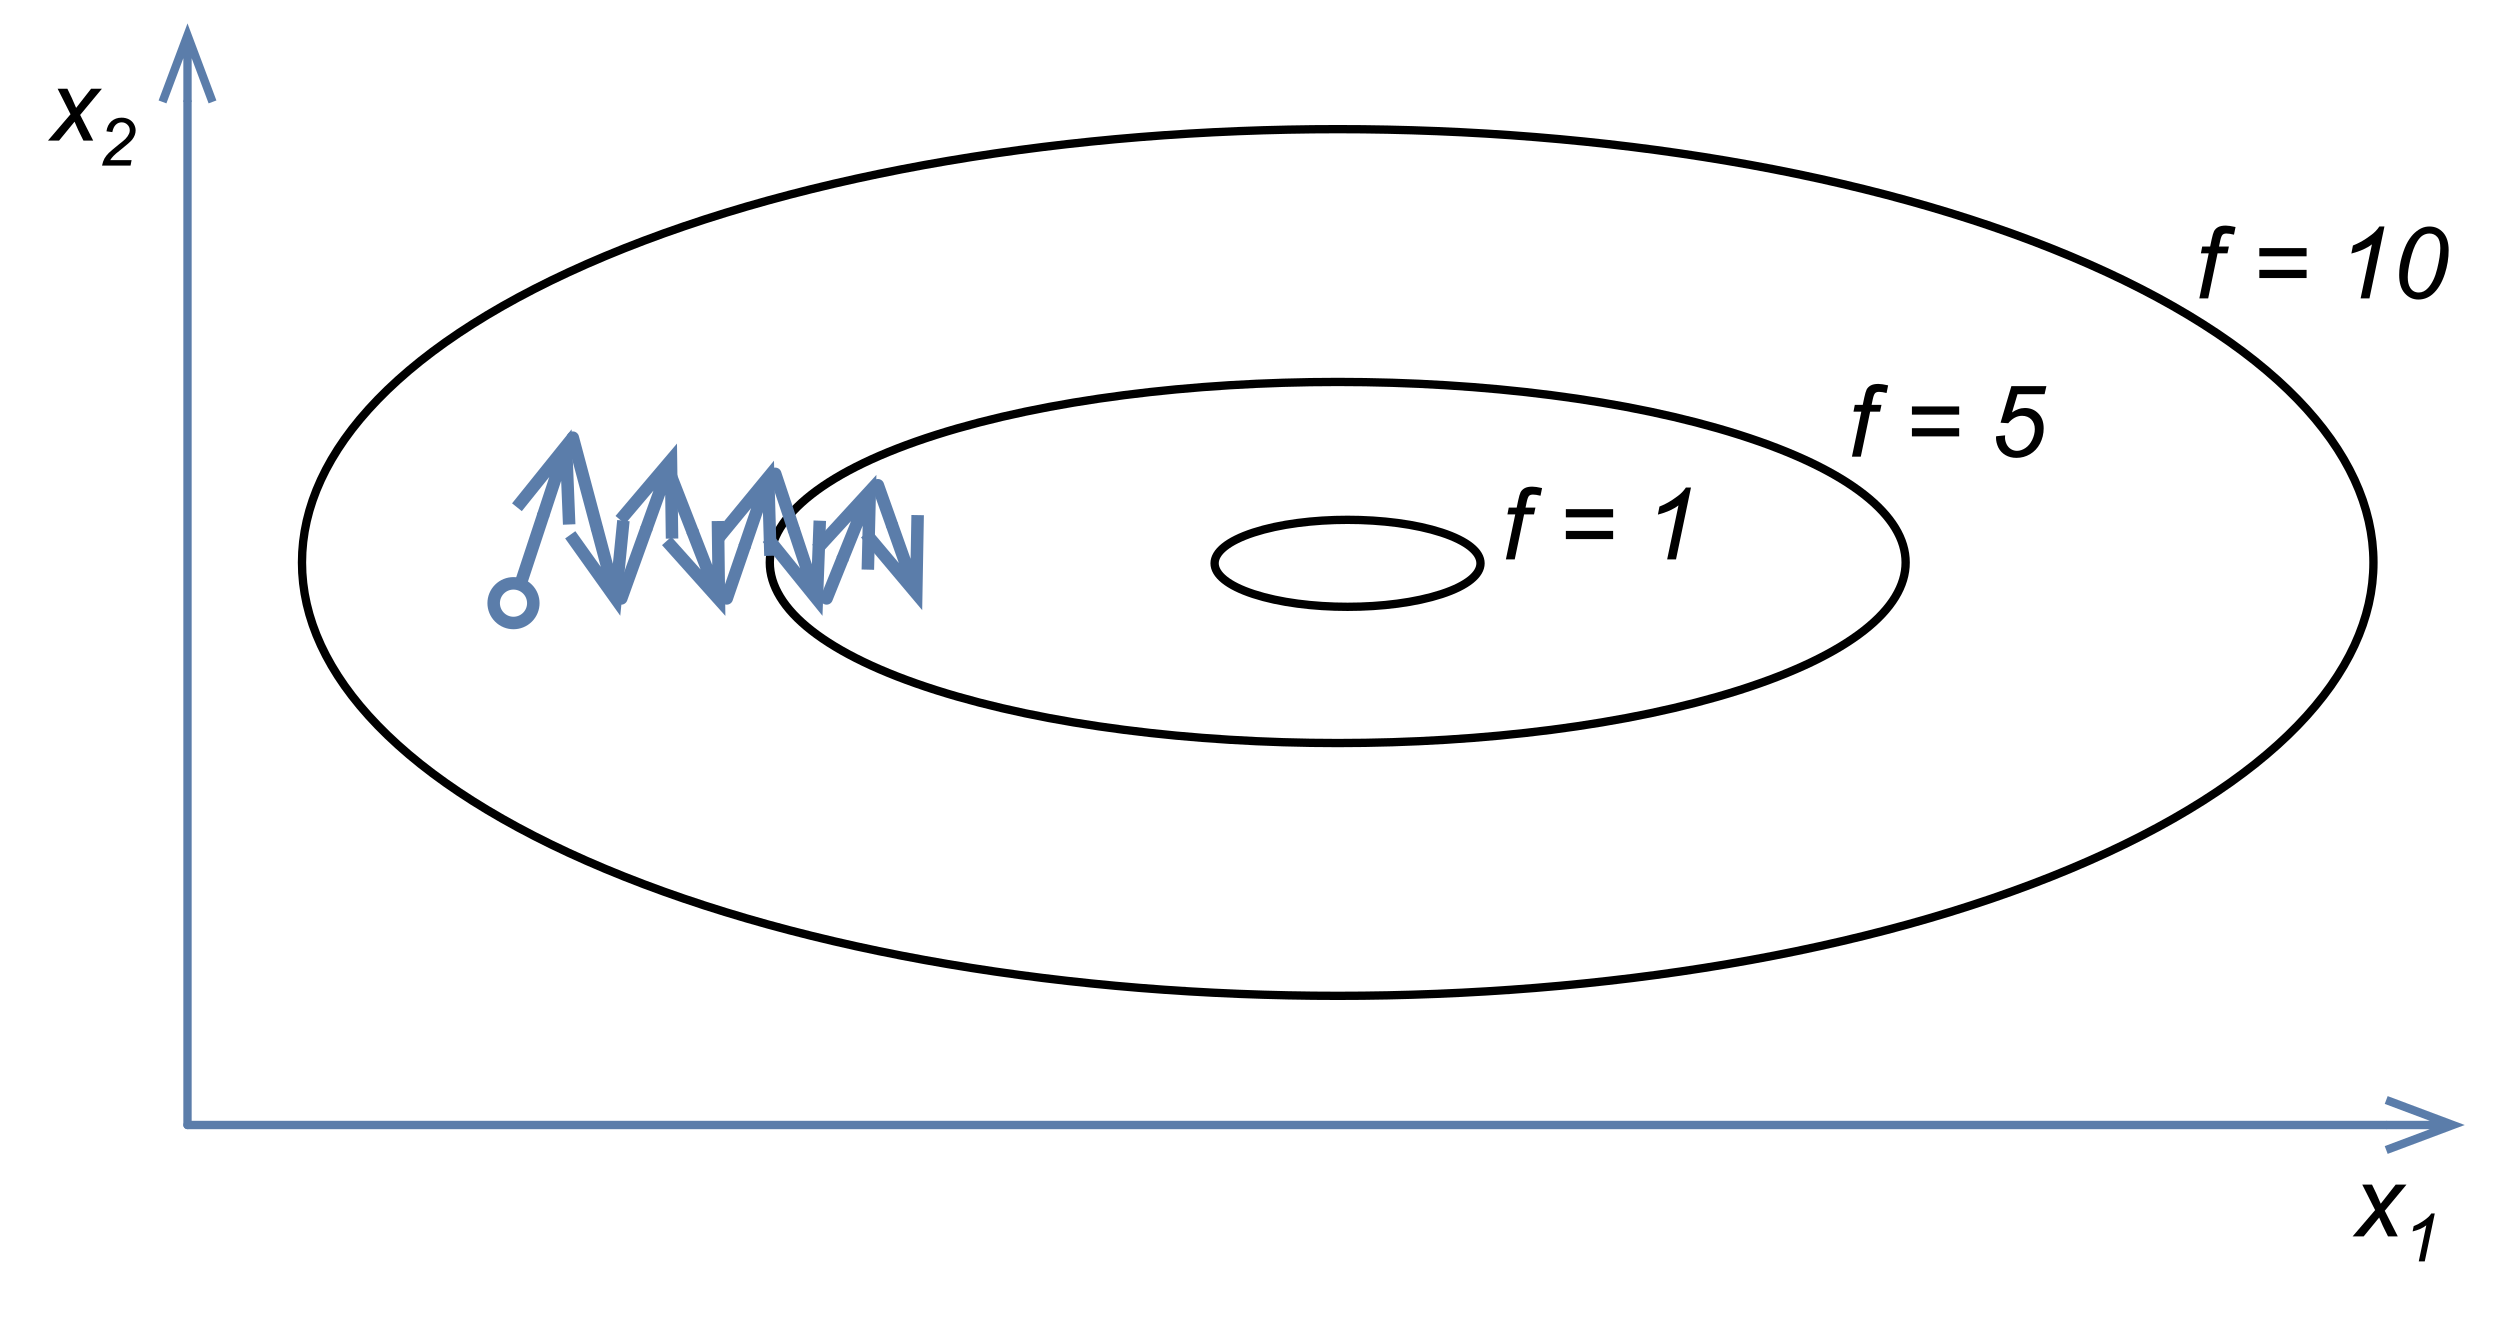
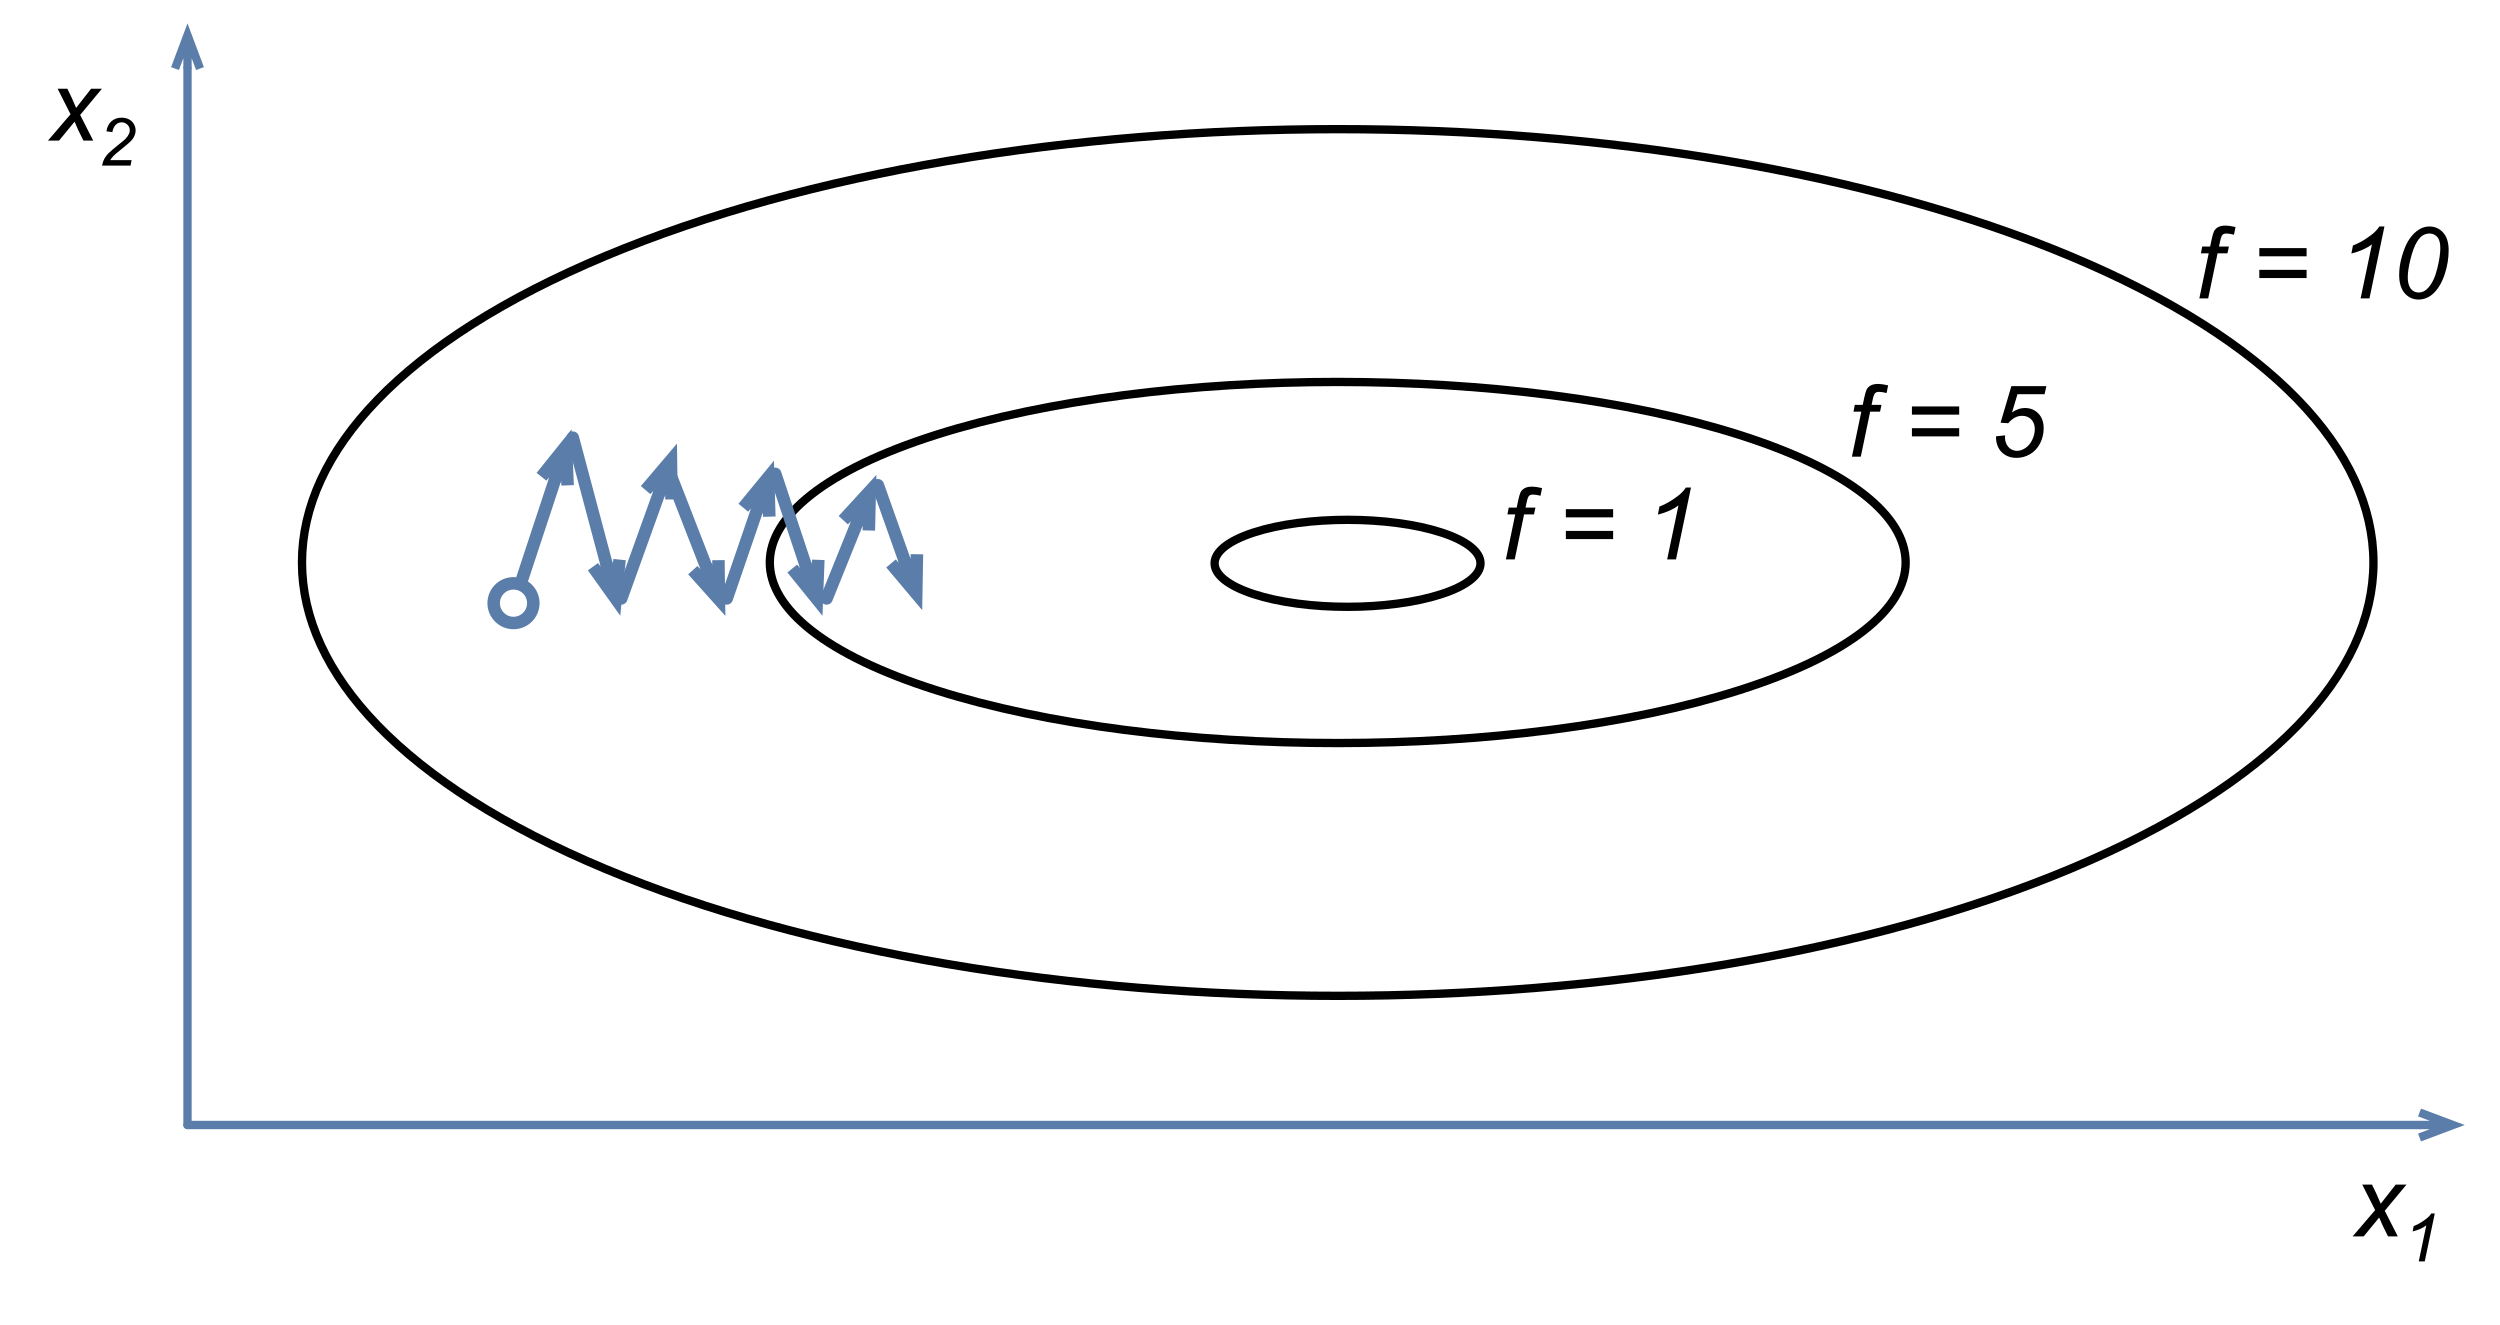
<svg xmlns="http://www.w3.org/2000/svg" xmlns:xlink="http://www.w3.org/1999/xlink" width="300pt" height="159pt" viewBox="0 0 300 159" version="1.1">
  <defs>
    <g>
      <symbol overflow="visible" id="glyph0-0">
        <path style="stroke:none;" d="M 1.5 0 L 1.5 -7.5 L 7.5 -7.5 L 7.5 0 Z M 1.688 -0.188 L 7.312 -0.188 L 7.312 -7.312 L 1.688 -7.312 Z M 1.688 -0.188 " />
      </symbol>
      <symbol overflow="visible" id="glyph0-1">
        <path style="stroke:none;" d="M -0.016 0 L 2.688 -3.156 L 1.141 -6.219 L 2.312 -6.219 L 2.844 -5.109 C 3.031 -4.703 3.203 -4.305 3.359 -3.922 L 5.156 -6.219 L 6.453 -6.219 L 3.844 -3.078 L 5.406 0 L 4.234 0 L 3.609 -1.266 C 3.484 -1.535 3.336 -1.867 3.172 -2.266 L 1.312 0 Z M -0.016 0 " />
      </symbol>
      <symbol overflow="visible" id="glyph0-2">
        <path style="stroke:none;" d="M 0.547 0 L 1.672 -5.406 L 0.734 -5.406 L 0.891 -6.219 L 1.844 -6.219 L 2.031 -7.109 C 2.125 -7.547 2.219 -7.863 2.312 -8.062 C 2.414 -8.258 2.578 -8.422 2.797 -8.547 C 3.023 -8.672 3.332 -8.734 3.719 -8.734 C 3.988 -8.734 4.379 -8.676 4.891 -8.562 L 4.703 -7.641 C 4.336 -7.734 4.035 -7.781 3.797 -7.781 C 3.586 -7.781 3.43 -7.727 3.328 -7.625 C 3.223 -7.52 3.129 -7.273 3.047 -6.891 L 2.906 -6.219 L 4.094 -6.219 L 3.922 -5.406 L 2.734 -5.406 L 1.609 0 Z M 0.547 0 " />
      </symbol>
      <symbol overflow="visible" id="glyph0-3">
        <path style="stroke:none;" d="" />
      </symbol>
      <symbol overflow="visible" id="glyph0-4">
        <path style="stroke:none;" d="M 6.75 -5.047 L 1.078 -5.047 L 1.078 -6.031 L 6.75 -6.031 Z M 6.75 -2.438 L 1.078 -2.438 L 1.078 -3.422 L 6.75 -3.422 Z M 6.75 -2.438 " />
      </symbol>
      <symbol overflow="visible" id="glyph0-5">
        <path style="stroke:none;" d="M 2.891 0 L 4.25 -6.484 C 3.664 -6.023 2.844 -5.656 1.781 -5.375 L 1.969 -6.344 C 2.5 -6.551 3.02 -6.82 3.531 -7.156 C 4.051 -7.5 4.438 -7.801 4.688 -8.062 C 4.844 -8.219 4.992 -8.406 5.141 -8.625 L 5.75 -8.625 L 3.953 0 Z M 2.891 0 " />
      </symbol>
      <symbol overflow="visible" id="glyph0-6">
        <path style="stroke:none;" d="M 0.844 -2.812 C 0.844 -3.539 0.953 -4.281 1.172 -5.031 C 1.391 -5.781 1.629 -6.379 1.891 -6.828 C 2.16 -7.273 2.438 -7.625 2.719 -7.875 C 3.008 -8.133 3.289 -8.32 3.562 -8.438 C 3.844 -8.562 4.148 -8.625 4.484 -8.625 C 5.141 -8.625 5.688 -8.379 6.125 -7.891 C 6.562 -7.398 6.781 -6.695 6.781 -5.781 C 6.781 -4.832 6.629 -3.891 6.328 -2.953 C 5.973 -1.859 5.473 -1.035 4.828 -0.484 C 4.336 -0.066 3.773 0.141 3.141 0.141 C 2.504 0.141 1.961 -0.109 1.516 -0.609 C 1.066 -1.117 0.844 -1.852 0.844 -2.812 Z M 1.875 -2.547 C 1.875 -2.023 1.961 -1.613 2.141 -1.312 C 2.379 -0.906 2.734 -0.703 3.203 -0.703 C 3.609 -0.703 3.977 -0.883 4.312 -1.25 C 4.801 -1.781 5.164 -2.547 5.406 -3.547 C 5.656 -4.555 5.781 -5.383 5.781 -6.031 C 5.781 -6.645 5.66 -7.086 5.422 -7.359 C 5.18 -7.641 4.867 -7.781 4.484 -7.781 C 4.203 -7.781 3.938 -7.707 3.688 -7.562 C 3.445 -7.414 3.219 -7.164 3 -6.812 C 2.688 -6.32 2.41 -5.582 2.172 -4.594 C 1.973 -3.75 1.875 -3.066 1.875 -2.547 Z M 1.875 -2.547 " />
      </symbol>
      <symbol overflow="visible" id="glyph0-7">
        <path style="stroke:none;" d="M 0.844 -2.453 L 1.922 -2.562 C 1.91 -2.406 1.906 -2.312 1.906 -2.281 C 1.906 -2.031 1.969 -1.77 2.094 -1.5 C 2.227 -1.238 2.406 -1.039 2.625 -0.906 C 2.852 -0.77 3.094 -0.703 3.344 -0.703 C 3.676 -0.703 4.008 -0.812 4.344 -1.031 C 4.688 -1.258 4.961 -1.586 5.172 -2.016 C 5.379 -2.453 5.484 -2.883 5.484 -3.312 C 5.484 -3.789 5.344 -4.176 5.062 -4.469 C 4.781 -4.758 4.41 -4.906 3.953 -4.906 C 3.641 -4.906 3.344 -4.828 3.062 -4.672 C 2.789 -4.523 2.535 -4.305 2.297 -4.016 L 1.375 -4.078 L 2.672 -8.469 L 6.875 -8.469 L 6.656 -7.5 L 3.406 -7.5 L 2.75 -5.312 C 3 -5.488 3.25 -5.617 3.5 -5.703 C 3.758 -5.797 4.023 -5.844 4.297 -5.844 C 4.953 -5.844 5.488 -5.625 5.906 -5.188 C 6.332 -4.758 6.547 -4.164 6.547 -3.406 C 6.547 -2.75 6.398 -2.141 6.109 -1.578 C 5.816 -1.023 5.414 -0.598 4.906 -0.297 C 4.406 -0.004 3.863 0.141 3.281 0.141 C 2.781 0.141 2.344 0.031 1.969 -0.188 C 1.594 -0.406 1.305 -0.707 1.109 -1.094 C 0.922 -1.488 0.828 -1.883 0.828 -2.281 C 0.828 -2.32 0.832 -2.379 0.844 -2.453 Z M 0.844 -2.453 " />
      </symbol>
      <symbol overflow="visible" id="glyph1-0">
        <path style="stroke:none;" d="M 1 0 L 1 -5 L 5 -5 L 5 0 Z M 1.125 -0.125 L 4.875 -0.125 L 4.875 -4.875 L 1.125 -4.875 Z M 1.125 -0.125 " />
      </symbol>
      <symbol overflow="visible" id="glyph1-1">
        <path style="stroke:none;" d="M 1.922 0 L 2.828 -4.328 C 2.441 -4.016 1.895 -3.77 1.188 -3.594 L 1.312 -4.234 C 1.664 -4.367 2.016 -4.551 2.359 -4.781 C 2.703 -5.008 2.957 -5.207 3.125 -5.375 C 3.227 -5.477 3.328 -5.602 3.422 -5.75 L 3.844 -5.75 L 2.641 0 Z M 1.922 0 " />
      </symbol>
      <symbol overflow="visible" id="glyph1-2">
        <path style="stroke:none;" d="M 0.469 0 C 0.539 -0.344 0.641 -0.629 0.766 -0.859 C 0.898 -1.086 1.07 -1.305 1.281 -1.516 C 1.5 -1.723 1.91 -2.07 2.516 -2.562 C 2.891 -2.852 3.145 -3.066 3.281 -3.203 C 3.477 -3.41 3.617 -3.613 3.703 -3.812 C 3.766 -3.938 3.797 -4.078 3.797 -4.234 C 3.797 -4.504 3.703 -4.727 3.516 -4.906 C 3.328 -5.094 3.098 -5.188 2.828 -5.188 C 2.555 -5.188 2.32 -5.094 2.125 -4.906 C 1.926 -4.719 1.785 -4.422 1.703 -4.016 L 1 -4.109 C 1.07 -4.617 1.27 -5.02 1.594 -5.312 C 1.926 -5.602 2.332 -5.75 2.812 -5.75 C 3.145 -5.75 3.441 -5.68 3.703 -5.547 C 3.961 -5.41 4.16 -5.219 4.297 -4.969 C 4.43 -4.727 4.5 -4.477 4.5 -4.219 C 4.5 -3.844 4.363 -3.477 4.094 -3.125 C 3.926 -2.906 3.438 -2.473 2.625 -1.828 C 2.27 -1.555 2.008 -1.332 1.844 -1.156 C 1.676 -0.977 1.547 -0.812 1.453 -0.656 L 4.016 -0.656 L 3.891 0 Z M 0.469 0 " />
      </symbol>
    </g>
  </defs>
  <g id="surface1">
    <path style="fill-rule:nonzero;fill:rgb(100%,100%,100%);fill-opacity:1;stroke-width:1;stroke-linecap:round;stroke-linejoin:round;stroke:rgb(0%,0%,0%);stroke-opacity:1;stroke-miterlimit:10;" d="M 252.41 31.73 C 300.949 52.039 300.949 84.961 252.41 105.27 C 203.875 125.578 125.18 125.578 76.641 105.27 C 28.105 84.961 28.105 52.039 76.641 31.73 C 125.18 11.422 203.875 11.422 252.41 31.73 " transform="matrix(1,0,0,1,-4,-1)" />
    <path style="fill-rule:nonzero;fill:rgb(100%,100%,100%);fill-opacity:1;stroke-width:1;stroke-linecap:round;stroke-linejoin:round;stroke:rgb(0%,0%,0%);stroke-opacity:1;stroke-miterlimit:10;" d="M 212.715 53.18 C 239.332 61.641 239.332 75.359 212.715 83.82 C 186.102 92.281 142.949 92.281 116.336 83.82 C 89.723 75.359 89.723 61.641 116.336 53.18 C 142.949 44.719 186.102 44.719 212.715 53.18 " transform="matrix(1,0,0,1,-4,-1)" />
    <path style="fill-rule:nonzero;fill:rgb(100%,100%,100%);fill-opacity:1;stroke-width:1;stroke-linecap:round;stroke-linejoin:round;stroke:rgb(0%,0%,0%);stroke-opacity:1;stroke-miterlimit:10;" d="M 176.988 64.906 C 183.219 66.945 183.219 70.25 176.988 72.289 C 170.758 74.328 160.656 74.328 154.426 72.289 C 148.195 70.25 148.195 66.945 154.426 64.906 C 160.656 62.871 170.758 62.871 176.988 64.906 " transform="matrix(1,0,0,1,-4,-1)" />
-     <path style="fill:none;stroke-width:1.5;stroke-linecap:round;stroke-linejoin:round;stroke:rgb(35.686%,49.019%,66.666%);stroke-opacity:1;stroke-miterlimit:10;" d="M 65.895 72.809 L 69.164 62.906 " transform="matrix(1,0,0,1,-4,-1)" />
-     <path style="fill:none;stroke-width:1.5;stroke-linecap:butt;stroke-linejoin:miter;stroke:rgb(35.686%,49.019%,66.666%);stroke-opacity:1;stroke-miterlimit:10;" d="M 71.922 54.547 L 69.164 62.906 M 66.031 61.871 L 71.922 54.547 L 72.301 63.938 " transform="matrix(1,0,0,1,-4,-1)" />
-     <path style="fill:none;stroke-width:1.5;stroke-linecap:round;stroke-linejoin:round;stroke:rgb(35.686%,49.019%,66.666%);stroke-opacity:1;stroke-miterlimit:10;" d="M 72.738 53.52 L 75.617 64.328 " transform="matrix(1,0,0,1,-4,-1)" />
-     <path style="fill:none;stroke-width:1.5;stroke-linecap:butt;stroke-linejoin:miter;stroke:rgb(35.686%,49.019%,66.666%);stroke-opacity:1;stroke-miterlimit:10;" d="M 77.883 72.828 L 75.617 64.328 M 78.809 63.477 L 77.883 72.828 L 72.43 65.176 " transform="matrix(1,0,0,1,-4,-1)" />
-     <path style="fill:none;stroke-width:1.5;stroke-linecap:round;stroke-linejoin:round;stroke:rgb(35.686%,49.019%,66.666%);stroke-opacity:1;stroke-miterlimit:10;" d="M 78.555 72.809 L 81.539 64.516 " transform="matrix(1,0,0,1,-4,-1)" />
-     <path style="fill:none;stroke-width:1.5;stroke-linecap:butt;stroke-linejoin:miter;stroke:rgb(35.686%,49.019%,66.666%);stroke-opacity:1;stroke-miterlimit:10;" d="M 84.516 56.234 L 81.539 64.516 M 78.434 63.398 L 84.516 56.234 L 84.645 65.633 " transform="matrix(1,0,0,1,-4,-1)" />
-     <path style="fill:none;stroke-width:1.5;stroke-linecap:round;stroke-linejoin:round;stroke:rgb(35.686%,49.019%,66.666%);stroke-opacity:1;stroke-miterlimit:10;" d="M 84.16 57.227 L 87.078 64.719 " transform="matrix(1,0,0,1,-4,-1)" />
-     <path style="fill:none;stroke-width:1.5;stroke-linecap:butt;stroke-linejoin:miter;stroke:rgb(35.686%,49.019%,66.666%);stroke-opacity:1;stroke-miterlimit:10;" d="M 90.27 72.918 L 87.078 64.719 M 90.152 63.523 L 90.27 72.918 L 84 65.914 " transform="matrix(1,0,0,1,-4,-1)" />
-     <path style="fill:none;stroke-width:1.5;stroke-linecap:round;stroke-linejoin:round;stroke:rgb(35.686%,49.019%,66.666%);stroke-opacity:1;stroke-miterlimit:10;" d="M 91.211 72.809 L 93.332 66.625 " transform="matrix(1,0,0,1,-4,-1)" />
-     <path style="fill:none;stroke-width:1.5;stroke-linecap:butt;stroke-linejoin:miter;stroke:rgb(35.686%,49.019%,66.666%);stroke-opacity:1;stroke-miterlimit:10;" d="M 96.184 58.301 L 93.332 66.625 M 90.211 65.555 L 96.184 58.301 L 96.453 67.695 " transform="matrix(1,0,0,1,-4,-1)" />
-     <path style="fill:none;stroke-width:1.5;stroke-linecap:round;stroke-linejoin:round;stroke:rgb(35.686%,49.019%,66.666%);stroke-opacity:1;stroke-miterlimit:10;" d="M 97.027 57.859 L 99.246 64.523 " transform="matrix(1,0,0,1,-4,-1)" />
-     <path style="fill:none;stroke-width:1.5;stroke-linecap:butt;stroke-linejoin:miter;stroke:rgb(35.686%,49.019%,66.666%);stroke-opacity:1;stroke-miterlimit:10;" d="M 102.023 72.875 L 99.246 64.523 M 102.375 63.484 L 102.023 72.875 L 96.113 65.566 " transform="matrix(1,0,0,1,-4,-1)" />
-     <path style="fill:none;stroke-width:1.5;stroke-linecap:round;stroke-linejoin:round;stroke:rgb(35.686%,49.019%,66.666%);stroke-opacity:1;stroke-miterlimit:10;" d="M 103.191 72.809 L 105.078 68.125 " transform="matrix(1,0,0,1,-4,-1)" />
-     <path style="fill:none;stroke-width:1.5;stroke-linecap:butt;stroke-linejoin:miter;stroke:rgb(35.686%,49.019%,66.666%);stroke-opacity:1;stroke-miterlimit:10;" d="M 108.371 59.965 L 105.078 68.125 M 102.02 66.891 L 108.371 59.965 L 108.141 69.359 " transform="matrix(1,0,0,1,-4,-1)" />
-     <path style="fill:none;stroke-width:1.5;stroke-linecap:round;stroke-linejoin:round;stroke:rgb(35.686%,49.019%,66.666%);stroke-opacity:1;stroke-miterlimit:10;" d="M 109.344 59.23 L 111.008 63.914 " transform="matrix(1,0,0,1,-4,-1)" />
-     <path style="fill:none;stroke-width:1.5;stroke-linecap:butt;stroke-linejoin:miter;stroke:rgb(35.686%,49.019%,66.666%);stroke-opacity:1;stroke-miterlimit:10;" d="M 113.949 72.207 L 111.008 63.914 M 114.117 62.812 L 113.949 72.207 L 107.895 65.016 " transform="matrix(1,0,0,1,-4,-1)" />
+     <path style="fill:none;stroke-width:1.5;stroke-linecap:round;stroke-linejoin:round;stroke:rgb(35.686%,49.019%,66.666%);stroke-opacity:1;stroke-miterlimit:10;" d="M 65.895 72.809 L 70.543 58.727 " transform="matrix(1,0,0,1,-4,-1)" />
+     <path style="fill:none;stroke-width:1.5;stroke-linecap:butt;stroke-linejoin:miter;stroke:rgb(35.686%,49.019%,66.666%);stroke-opacity:1;stroke-miterlimit:10;" d="M 71.922 54.547 L 70.543 58.727 M 68.977 58.211 L 71.922 54.547 L 72.113 59.242 " transform="matrix(1,0,0,1,-4,-1)" />
+     <path style="fill:none;stroke-width:1.5;stroke-linecap:round;stroke-linejoin:round;stroke:rgb(35.686%,49.019%,66.666%);stroke-opacity:1;stroke-miterlimit:10;" d="M 72.738 53.52 L 76.75 68.578 " transform="matrix(1,0,0,1,-4,-1)" />
+     <path style="fill:none;stroke-width:1.5;stroke-linecap:butt;stroke-linejoin:miter;stroke:rgb(35.686%,49.019%,66.666%);stroke-opacity:1;stroke-miterlimit:10;" d="M 77.883 72.828 L 76.75 68.578 M 78.348 68.152 L 77.883 72.828 L 75.156 69.004 " transform="matrix(1,0,0,1,-4,-1)" />
+     <path style="fill:none;stroke-width:1.5;stroke-linecap:round;stroke-linejoin:round;stroke:rgb(35.686%,49.019%,66.666%);stroke-opacity:1;stroke-miterlimit:10;" d="M 78.555 72.809 L 83.027 60.375 " transform="matrix(1,0,0,1,-4,-1)" />
+     <path style="fill:none;stroke-width:1.5;stroke-linecap:butt;stroke-linejoin:miter;stroke:rgb(35.686%,49.019%,66.666%);stroke-opacity:1;stroke-miterlimit:10;" d="M 84.516 56.234 L 83.027 60.375 M 81.473 59.816 L 84.516 56.234 L 84.578 60.934 " transform="matrix(1,0,0,1,-4,-1)" />
+     <path style="fill:none;stroke-width:1.5;stroke-linecap:round;stroke-linejoin:round;stroke:rgb(35.686%,49.019%,66.666%);stroke-opacity:1;stroke-miterlimit:10;" d="M 84.16 57.227 L 88.672 68.82 " transform="matrix(1,0,0,1,-4,-1)" />
+     <path style="fill:none;stroke-width:1.5;stroke-linecap:butt;stroke-linejoin:miter;stroke:rgb(35.686%,49.019%,66.666%);stroke-opacity:1;stroke-miterlimit:10;" d="M 90.27 72.918 L 88.672 68.82 M 90.211 68.219 L 90.27 72.918 L 87.137 69.418 " transform="matrix(1,0,0,1,-4,-1)" />
+     <path style="fill:none;stroke-width:1.5;stroke-linecap:round;stroke-linejoin:round;stroke:rgb(35.686%,49.019%,66.666%);stroke-opacity:1;stroke-miterlimit:10;" d="M 91.211 72.809 L 94.758 62.465 " transform="matrix(1,0,0,1,-4,-1)" />
+     <path style="fill:none;stroke-width:1.5;stroke-linecap:butt;stroke-linejoin:miter;stroke:rgb(35.686%,49.019%,66.666%);stroke-opacity:1;stroke-miterlimit:10;" d="M 96.184 58.301 L 94.758 62.465 M 93.199 61.93 L 96.184 58.301 L 96.32 63 " transform="matrix(1,0,0,1,-4,-1)" />
+     <path style="fill:none;stroke-width:1.5;stroke-linecap:round;stroke-linejoin:round;stroke:rgb(35.686%,49.019%,66.666%);stroke-opacity:1;stroke-miterlimit:10;" d="M 97.027 57.859 L 100.633 68.699 " transform="matrix(1,0,0,1,-4,-1)" />
+     <path style="fill:none;stroke-width:1.5;stroke-linecap:butt;stroke-linejoin:miter;stroke:rgb(35.686%,49.019%,66.666%);stroke-opacity:1;stroke-miterlimit:10;" d="M 102.023 72.875 L 100.633 68.699 M 102.199 68.18 L 102.023 72.875 L 99.07 69.223 " transform="matrix(1,0,0,1,-4,-1)" />
+     <path style="fill:none;stroke-width:1.5;stroke-linecap:round;stroke-linejoin:round;stroke:rgb(35.686%,49.019%,66.666%);stroke-opacity:1;stroke-miterlimit:10;" d="M 103.191 72.809 L 106.727 64.043 " transform="matrix(1,0,0,1,-4,-1)" />
+     <path style="fill:none;stroke-width:1.5;stroke-linecap:butt;stroke-linejoin:miter;stroke:rgb(35.686%,49.019%,66.666%);stroke-opacity:1;stroke-miterlimit:10;" d="M 108.371 59.965 L 106.727 64.043 M 105.195 63.426 L 108.371 59.965 L 108.258 64.66 " transform="matrix(1,0,0,1,-4,-1)" />
+     <path style="fill:none;stroke-width:1.5;stroke-linecap:round;stroke-linejoin:round;stroke:rgb(35.686%,49.019%,66.666%);stroke-opacity:1;stroke-miterlimit:10;" d="M 109.344 59.23 L 112.477 68.062 " transform="matrix(1,0,0,1,-4,-1)" />
+     <path style="fill:none;stroke-width:1.5;stroke-linecap:butt;stroke-linejoin:miter;stroke:rgb(35.686%,49.019%,66.666%);stroke-opacity:1;stroke-miterlimit:10;" d="M 113.949 72.207 L 112.477 68.062 M 114.031 67.508 L 113.949 72.207 L 110.922 68.613 " transform="matrix(1,0,0,1,-4,-1)" />
    <path style="fill-rule:nonzero;fill:rgb(100%,100%,100%);fill-opacity:1;stroke-width:1.5;stroke-linecap:round;stroke-linejoin:round;stroke:rgb(35.686%,49.019%,66.666%);stroke-opacity:1;stroke-miterlimit:10;" d="M 67.301 71.695 C 68.23 72.625 68.23 74.133 67.301 75.062 C 66.371 75.992 64.863 75.992 63.938 75.062 C 63.008 74.133 63.008 72.625 63.938 71.695 C 64.863 70.77 66.371 70.77 67.301 71.695 " transform="matrix(1,0,0,1,-4,-1)" />
-     <path style="fill:none;stroke-width:1;stroke-linecap:round;stroke-linejoin:round;stroke:rgb(35.686%,49.019%,66.666%);stroke-opacity:1;stroke-miterlimit:10;" d="M 26.5 136 L 290.344 136 " transform="matrix(1,0,0,1,-4,-1)" />
-     <path style="fill:none;stroke-width:1;stroke-linecap:butt;stroke-linejoin:miter;stroke:rgb(35.686%,49.019%,66.666%);stroke-opacity:1;stroke-miterlimit:10;" d="M 298.344 136 L 290.344 136 M 290.344 133 L 298.344 136 L 290.344 139 " transform="matrix(1,0,0,1,-4,-1)" />
-     <path style="fill:none;stroke-width:1;stroke-linecap:round;stroke-linejoin:round;stroke:rgb(35.686%,49.019%,66.666%);stroke-opacity:1;stroke-miterlimit:10;" d="M 26.5 136 L 26.5 13.23 " transform="matrix(1,0,0,1,-4,-1)" />
-     <path style="fill:none;stroke-width:1;stroke-linecap:butt;stroke-linejoin:miter;stroke:rgb(35.686%,49.019%,66.666%);stroke-opacity:1;stroke-miterlimit:10;" d="M 26.5 5.23 L 26.5 13.23 M 23.5 13.23 L 26.5 5.23 L 29.5 13.23 " transform="matrix(1,0,0,1,-4,-1)" />
+     <path style="fill:none;stroke-width:1;stroke-linecap:round;stroke-linejoin:round;stroke:rgb(35.686%,49.019%,66.666%);stroke-opacity:1;stroke-miterlimit:10;" d="M 26.5 136 L 294.344 136 " transform="matrix(1,0,0,1,-4,-1)" />
+     <path style="fill:none;stroke-width:1;stroke-linecap:butt;stroke-linejoin:miter;stroke:rgb(35.686%,49.019%,66.666%);stroke-opacity:1;stroke-miterlimit:10;" d="M 298.344 136 L 294.344 136 M 294.344 134.5 L 298.344 136 L 294.344 137.5 " transform="matrix(1,0,0,1,-4,-1)" />
+     <path style="fill:none;stroke-width:1;stroke-linecap:round;stroke-linejoin:round;stroke:rgb(35.686%,49.019%,66.666%);stroke-opacity:1;stroke-miterlimit:10;" d="M 26.5 136 L 26.5 9.23 " transform="matrix(1,0,0,1,-4,-1)" />
+     <path style="fill:none;stroke-width:1;stroke-linecap:butt;stroke-linejoin:miter;stroke:rgb(35.686%,49.019%,66.666%);stroke-opacity:1;stroke-miterlimit:10;" d="M 26.5 5.23 L 26.5 9.23 M 25 9.23 L 26.5 5.23 L 28 9.23 " transform="matrix(1,0,0,1,-4,-1)" />
    <g style="fill:rgb(0%,0%,0%);fill-opacity:1;">
      <use xlink:href="#glyph0-1" x="282.328" y="148.369" />
    </g>
    <g style="fill:rgb(0%,0%,0%);fill-opacity:1;">
      <use xlink:href="#glyph1-1" x="288.328" y="151.369" />
    </g>
    <g style="fill:rgb(0%,0%,0%);fill-opacity:1;">
      <use xlink:href="#glyph0-1" x="5.775" y="16.869" />
    </g>
    <g style="fill:rgb(0%,0%,0%);fill-opacity:1;">
      <use xlink:href="#glyph1-2" x="11.775" y="19.869" />
    </g>
    <g style="fill:rgb(0%,0%,0%);fill-opacity:1;">
      <use xlink:href="#glyph0-2" x="263.374" y="35.804" />
    </g>
    <g style="fill:rgb(0%,0%,0%);fill-opacity:1;">
      <use xlink:href="#glyph0-3" x="266.708" y="35.804" />
    </g>
    <g style="fill:rgb(0%,0%,0%);fill-opacity:1;">
      <use xlink:href="#glyph0-4" x="270.041" y="35.804" />
      <use xlink:href="#glyph0-3" x="277.049" y="35.804" />
    </g>
    <g style="fill:rgb(0%,0%,0%);fill-opacity:1;">
      <use xlink:href="#glyph0-5" x="280.383" y="35.804" />
    </g>
    <g style="fill:rgb(0%,0%,0%);fill-opacity:1;">
      <use xlink:href="#glyph0-6" x="287.057" y="35.804" />
    </g>
    <g style="fill:rgb(0%,0%,0%);fill-opacity:1;">
      <use xlink:href="#glyph0-2" x="180.158" y="67.13" />
    </g>
    <g style="fill:rgb(0%,0%,0%);fill-opacity:1;">
      <use xlink:href="#glyph0-3" x="183.492" y="67.13" />
    </g>
    <g style="fill:rgb(0%,0%,0%);fill-opacity:1;">
      <use xlink:href="#glyph0-4" x="186.825" y="67.13" />
      <use xlink:href="#glyph0-3" x="193.833" y="67.13" />
    </g>
    <g style="fill:rgb(0%,0%,0%);fill-opacity:1;">
      <use xlink:href="#glyph0-5" x="197.167" y="67.13" />
    </g>
    <g style="fill:rgb(0%,0%,0%);fill-opacity:1;">
      <use xlink:href="#glyph0-2" x="221.685" y="54.804" />
    </g>
    <g style="fill:rgb(0%,0%,0%);fill-opacity:1;">
      <use xlink:href="#glyph0-3" x="225.018" y="54.804" />
    </g>
    <g style="fill:rgb(0%,0%,0%);fill-opacity:1;">
      <use xlink:href="#glyph0-4" x="228.352" y="54.804" />
      <use xlink:href="#glyph0-3" x="235.36" y="54.804" />
    </g>
    <g style="fill:rgb(0%,0%,0%);fill-opacity:1;">
      <use xlink:href="#glyph0-7" x="238.693" y="54.804" />
    </g>
  </g>
</svg>
